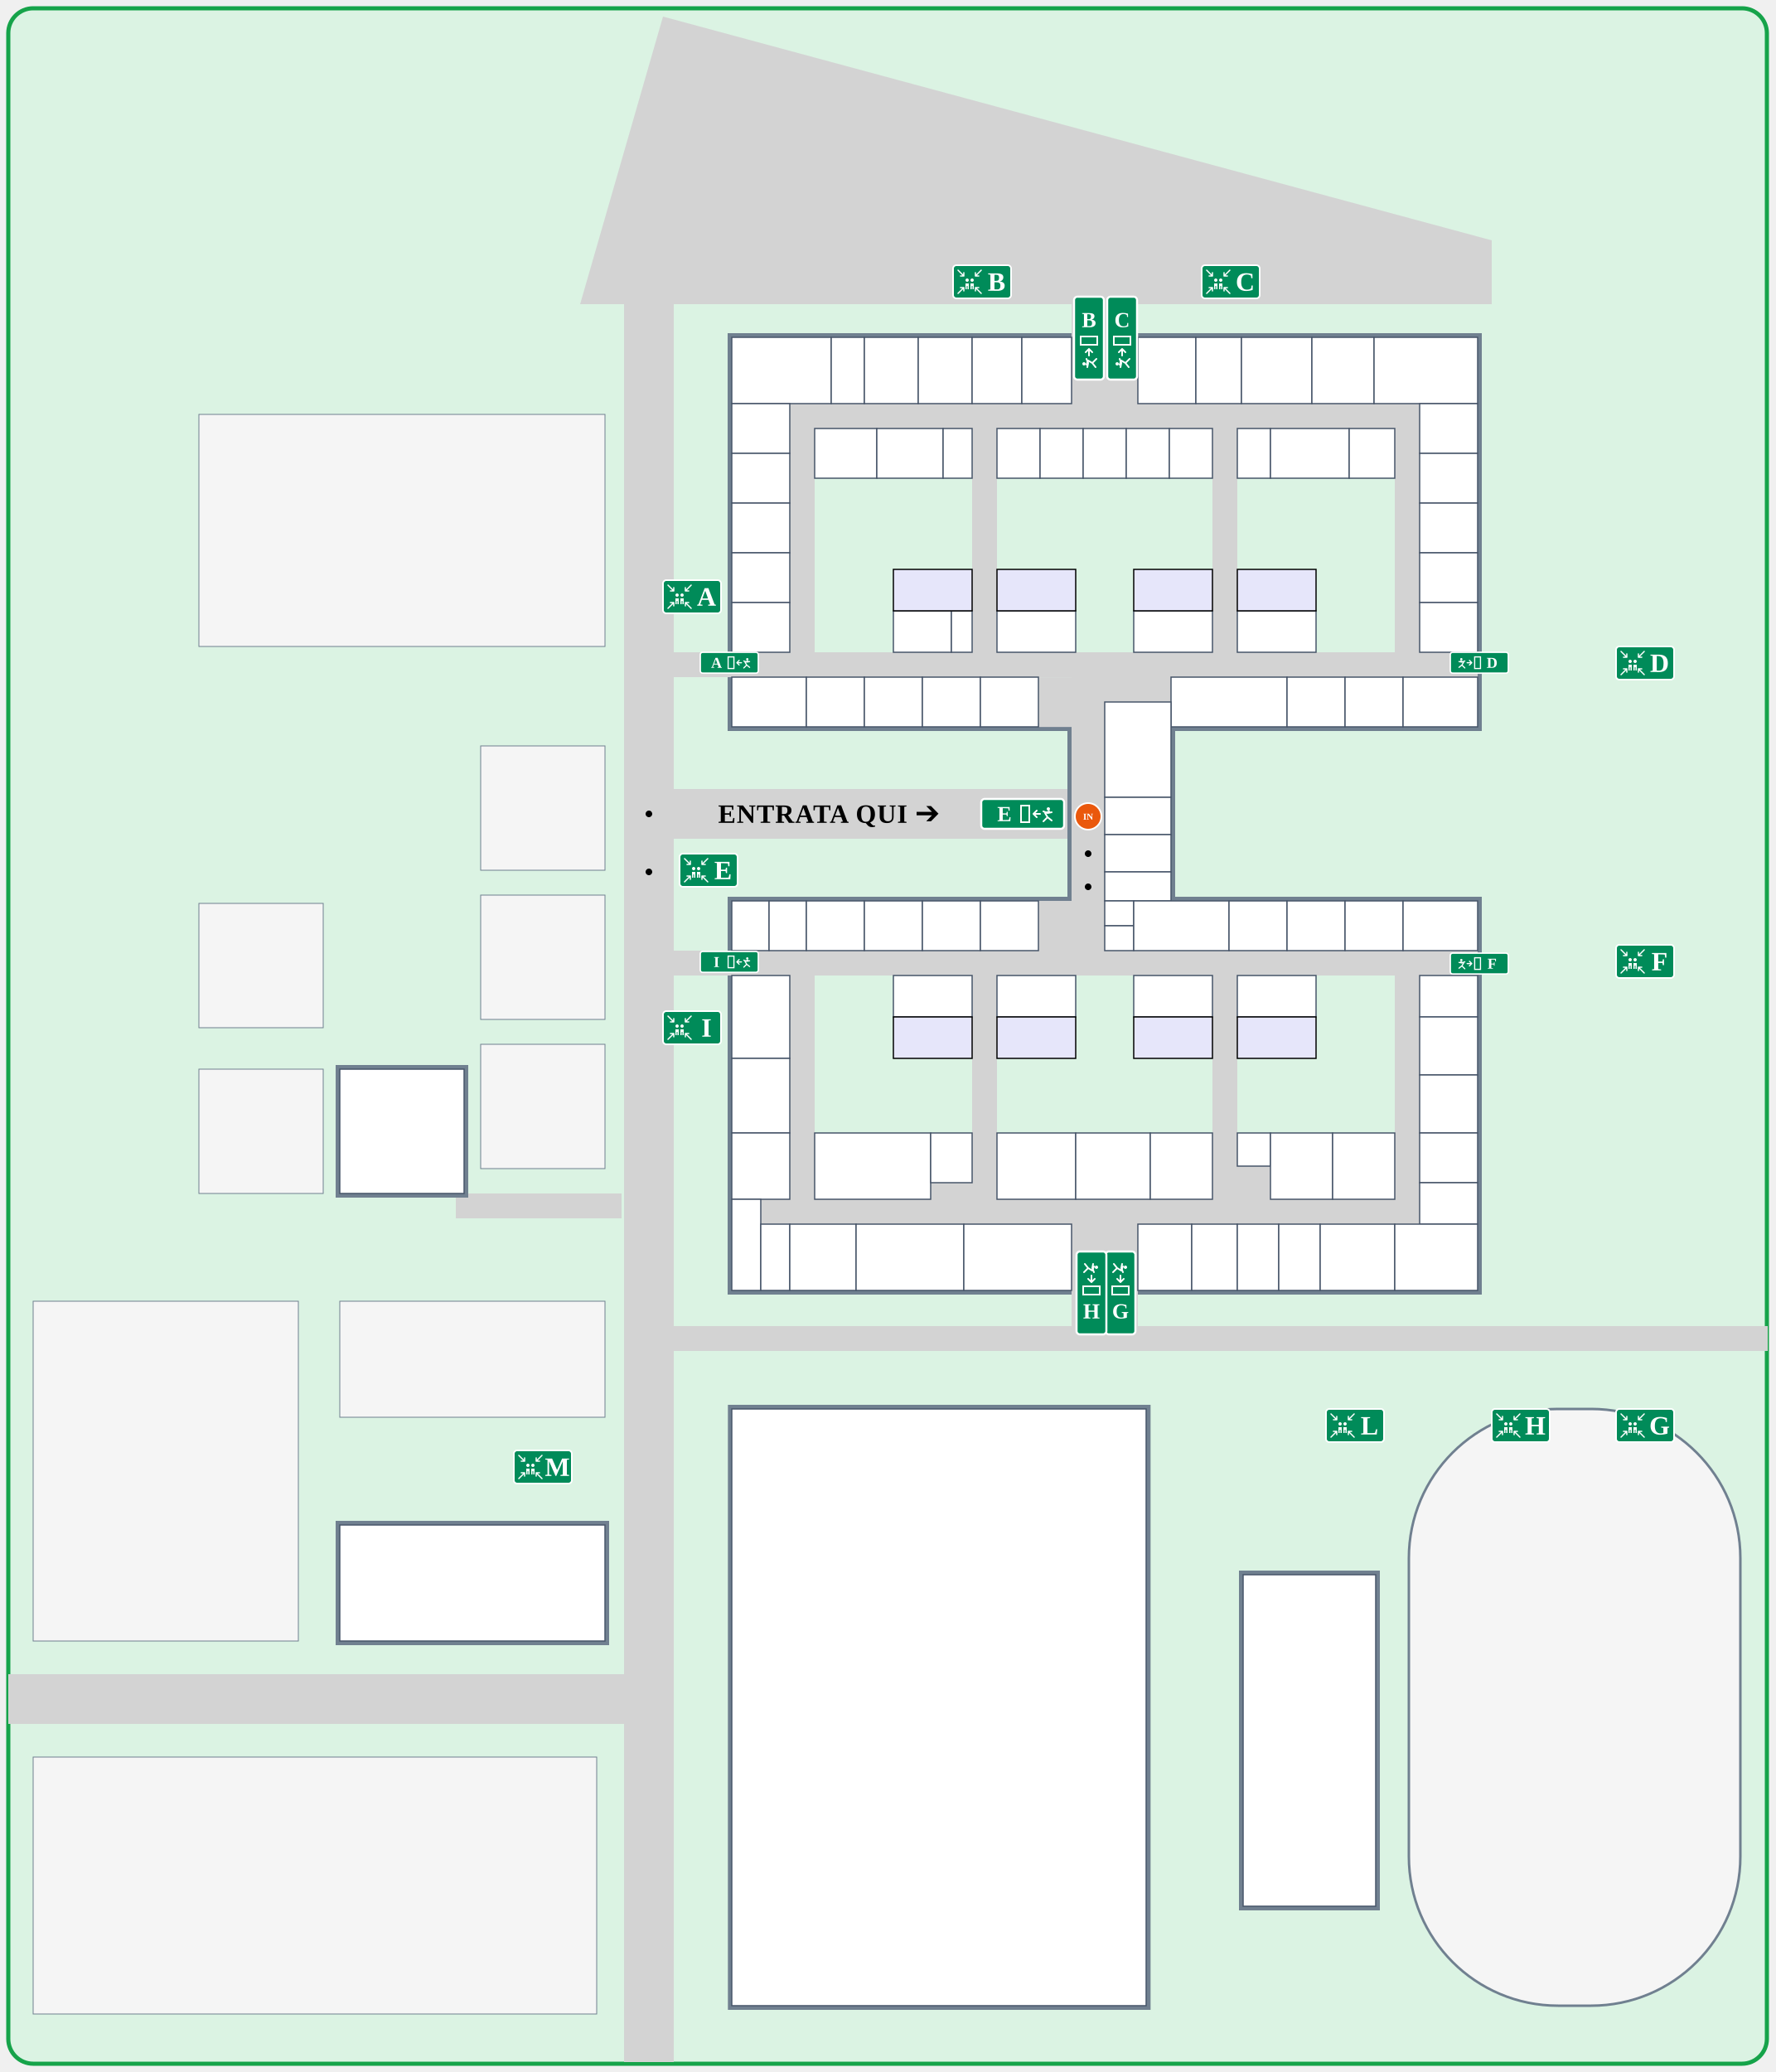
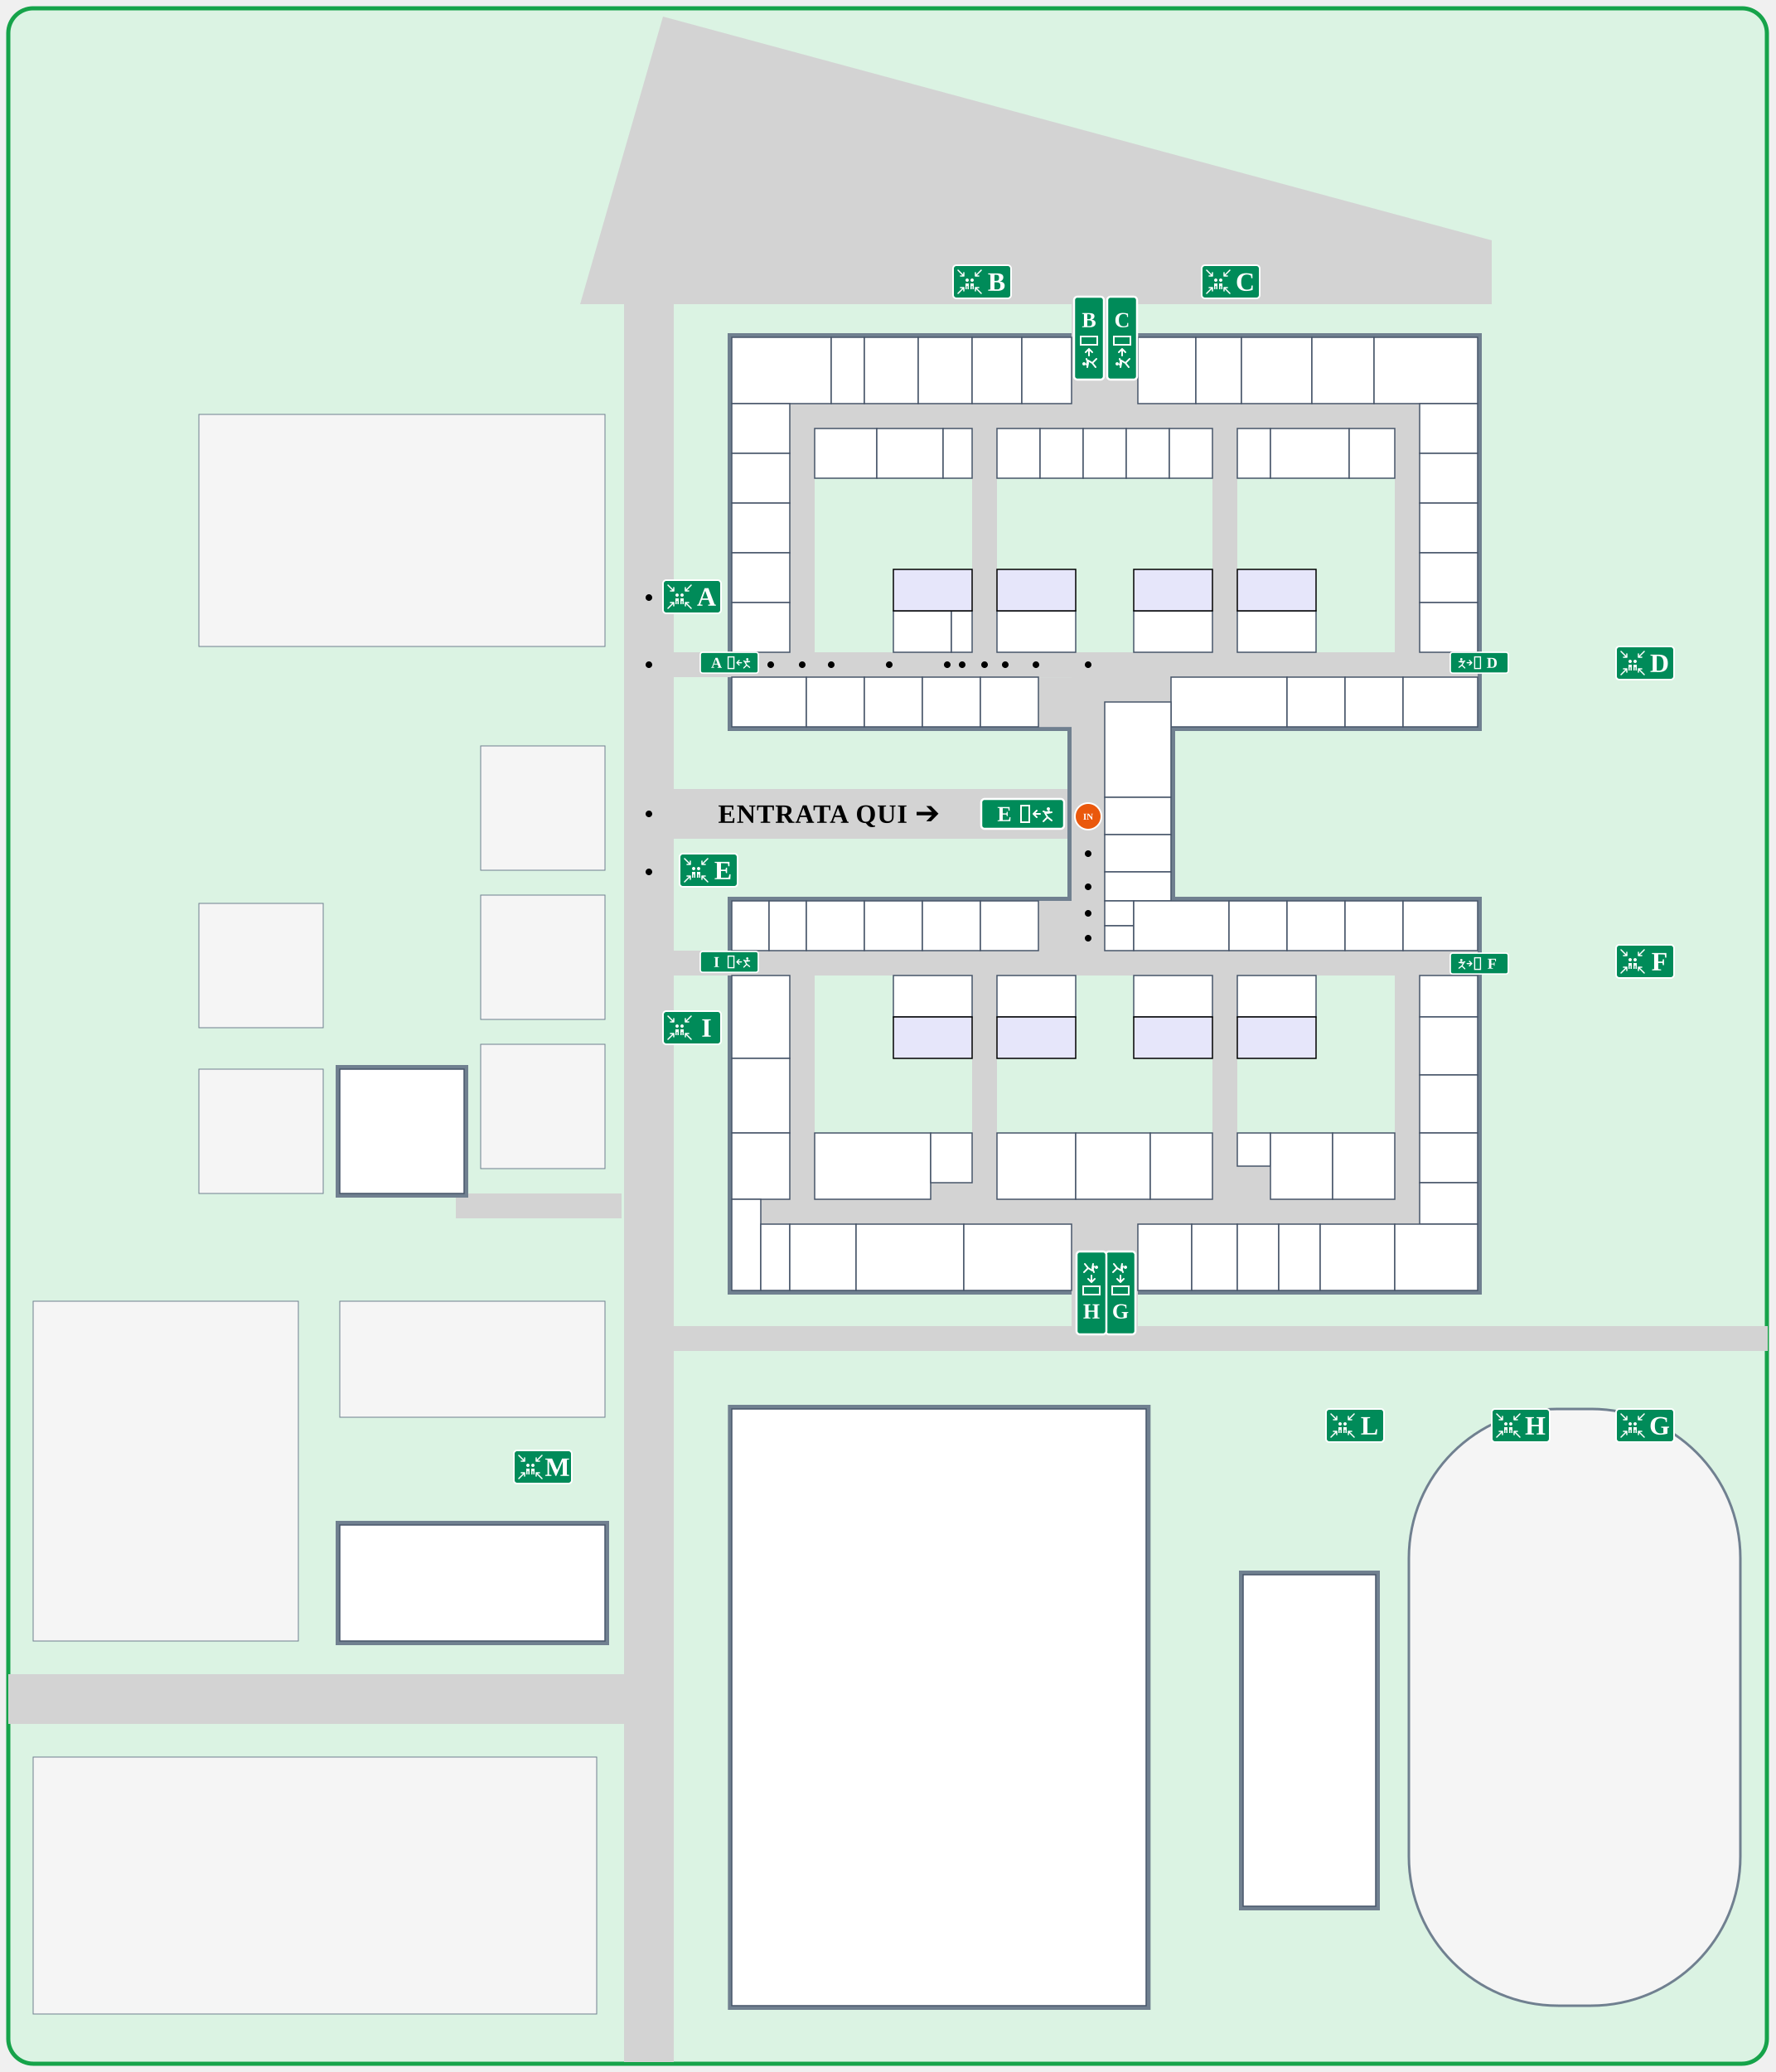
<svg xmlns="http://www.w3.org/2000/svg" viewBox="0 0 2143 2500" id="school-map">
  <defs>
    <style>
            /* Stili di base per la visualizzazione standalone ed Inkscape */
            .terreno {
                fill: #bbf7d0;
                fill-opacity: 0.4;
                stroke: #16a34a;
                stroke-width: 5px;
                rx: 30px;
            }

            .parcheggio {
                fill: #d3d3d3;
                stroke: none;
                pointer-events: none;
            }

            .ingresso-pedonale {
                fill: #d3d3d3;
                stroke: none;
                pointer-events: none;
            }

            .edificio-esterno {
                fill: #f5f5f5;
                stroke: #708090;
                stroke-width: 1px;
            }

            .blocco {
                fill-opacity: 0;
                stroke: #708090;
                stroke-width: 10px;
            }

            .campo-sportivo {
                fill: #f5f5f5;
                stroke: #708090;
                stroke-width: 3px;
                rx: 180px;
            }

            .corridoio {
                fill: #d3d3d3;
                stroke: none;
                pointer-events: none;
            }

            .room {
                fill: #ffffff;
                stroke: #475569;
                stroke-width: 1.5px;
                transition: fill 0.2s ease, stroke 0.2s ease;
                cursor: pointer;
            }

            .room-label {
                font-size: 11px;
                font-weight: bold;
                fill: #0f172a;
                text-anchor: middle;
                dominant-baseline: central;
                pointer-events: none;
            }

            .room:hover {
                fill: #f1f5f9;
                stroke: #0284c7;
                stroke-width: 2px;
            }

            .area-aperta {
                fill: rgba(255, 255, 255, 0.15);
                stroke: none;
            }

            .bagno {
                fill: #e6e6fa;
                stroke: #000000;
                stroke-width: 1.5px;
                pointer-events: none;
            }

            .evacuazione-text {
                fill: #ffffff;
                font-size: 64px;
                font-weight: bold;
                text-anchor: middle;
                dominant-baseline: central;
            }

            .evacuazione-text-small {
                fill: #ffffff;
                font-size: 26px;
                font-weight: bold;
                text-anchor: middle;
                dominant-baseline: central;
            }

            .evacuazione-text-small text {
                fill: #1e293b;
                font-family: system-ui, -apple-system, "Segoe UI", Roboto, sans-serif;
                user-select: none;
            }
        </style>
    <rect id="struttura-bagno" class="bagno" width="95" height="50" />
    <g id="master-uscita-sicurezza-small">
      <rect x="0" y="0" width="100" height="36" rx="4" fill="#008B59" stroke="#FFFFFF" stroke-width="2.5" />
      <rect x="41" y="7" width="12" height="22" fill="#FFFFFF" />
      <rect x="43" y="9" width="8" height="18" fill="#008B59" />
      <circle cx="19" cy="12" r="2" fill="#FFFFFF" />
      <path d="M18 15 L23 17 L20 22 L25 27 M20 22 L15 26" stroke="#FFFFFF" stroke-width="2" stroke-linecap="round" stroke-linejoin="round" fill="none" />
      <path d="M20 17 L15 16 M20 17 L25 15" stroke="#FFFFFF" stroke-width="2" stroke-linecap="round" stroke-linejoin="round" fill="none" />
      <path d="M29 18 H36 M33 14 L37 18 L33 22" stroke="#FFFFFF" stroke-width="2" stroke-linecap="round" stroke-linejoin="round" fill="none" />
      <text x="72" y="18" class="evacuazione-text-small" />
    </g>
    <g id="master-punto-raccolta" class="sign-assembly">
      <rect x="0" y="0" width="140" height="80" rx="8" fill="#008B59" stroke="#FFFFFF" stroke-width="4" />
      <circle cx="34" cy="36" r="4" fill="#FFFFFF" />
      <path d="M30 44 h8 v14 h-3 v-8 h-2 v8 h-3 Z" fill="#FFFFFF" />
      <circle cx="46" cy="36" r="4" fill="#FFFFFF" />
      <path d="M42 44 h8 v14 h-3 v-8 h-2 v8 h-3 Z" fill="#FFFFFF" />
      <path d="M12 12 L26 26 M26 26 H18 M26 26 V18" stroke="#FFFFFF" stroke-width="3" stroke-linecap="round" stroke-linejoin="round" fill="none" />
      <path d="M68 12 L54 26 M54 26 H62 M54 26 V18" stroke="#FFFFFF" stroke-width="3" stroke-linecap="round" stroke-linejoin="round" fill="none" />
      <path d="M12 68 L26 54 M26 54 H18 M26 54 V62" stroke="#FFFFFF" stroke-width="3" stroke-linecap="round" stroke-linejoin="round" fill="none" />
      <path d="M68 68 L54 54 M54 54 H62 M54 54 V62" stroke="#FFFFFF" stroke-width="3" stroke-linecap="round" stroke-linejoin="round" fill="none" />
      <text x="105" y="40" class="evacuazione-text" />
    </g>
  </defs>
  <g id="layer-struttura">
    <rect id="terreno" class="terreno" x="10" y="10" width="2122" height="2480" />
    <polygon id="parcheggio-nord" class="parcheggio" points="700,367 1800,367 1800,290 800,20" />
    <rect id="campo-sportivo" x="1700" y="1700" width="400" height="720" class="campo-sportivo" />
    <rect id="corridoio-vert-principale" x="753" y="367" width="60" height="2121" class="ingresso-pedonale" />
    <rect id="corridoio-oriz-principale" x="10" y="2020" width="745" height="60" class="ingresso-pedonale" />
    <rect id="corridoio-palestra-m" x="550" y="1440" width="200" height="30" class="ingresso-pedonale" />
    <rect id="corridoio-oriz-uscita-sud" x="753" y="1600" width="1380" height="30" class="ingresso-pedonale" />
    <rect id="blocco-nord" x="883" y="407" width="900" height="470" class="blocco" />
    <rect id="blocco-centrale" x="1293" y="877" width="120" height="210" class="blocco" />
    <rect id="blocco-sud" x="883" y="1087" width="900" height="470" class="blocco" />
    <rect id="nuova-palazzina" x="240" y="500" width="490" height="280" class="edificio-esterno" />
    <rect id="floriani-1" x="580" y="900" width="150" height="150" class="edificio-esterno" />
    <rect id="floriani-2" x="580" y="1080" width="150" height="150" class="edificio-esterno" />
    <rect id="floriani-3" x="580" y="1260" width="150" height="150" class="edificio-esterno" />
    <rect id="floriani-4" x="240" y="1290" width="150" height="150" class="edificio-esterno" />
    <rect id="floriani-5" x="240" y="1090" width="150" height="150" class="edificio-esterno" />
    <rect id="floriani-6" x="410" y="1570" width="320" height="140" class="edificio-esterno" />
    <rect id="palestra-M-blocco" x="410" y="1290" width="150" height="150" class="blocco" />
    <rect id="palazzina-distaccata-blocco" x="410" y="1840" width="320" height="140" class="blocco" />
    <rect id="blocco-palestre-blocco" x="883.33" y="1700" width="500" height="720" class="blocco" />
    <rect id="blocco-tensostruttura-blocco" x="1500" y="1900" width="160" height="400" class="blocco" />
    <rect id="palazzina-amfiteatro" x="40" y="1570" width="320" height="410" class="edificio-esterno" />
    <rect id="palazzina-banfi" x="40" y="2120" width="680" height="310" class="edificio-esterno" />
    <rect id="area-ingresso-nord" class="corridoio" x="1293" y="350" width="80" height="140" />
    <rect id="corridoio-nord-orizzontale" x="883" y="487" width="900" height="30" class="corridoio" />
    <rect id="corridoio-vert-1" x="953" y="487" width="30" height="330" class="corridoio" />
    <rect id="corridoio-vert-2" x="1173" y="487" width="30" height="330" class="corridoio" />
    <rect id="corridoio-vert-3" x="1463" y="487" width="30" height="330" class="corridoio" />
    <rect id="corridoio-vert-4" x="1683" y="487" width="30" height="330" class="corridoio" />
    <rect id="corridoio-centrale-nord" x="753" y="787" width="1030" height="30" class="corridoio" />
    <rect id="area-break-nord" class="corridoio" x="1253.33" y="817.14" width="70" height="60" />
    <rect id="area-inclusione" class="corridoio" x="1323" y="817" width="90" height="60" />
    <rect id="corridoio-centrale-nord-sud" x="1293" y="787" width="40" height="385" class="corridoio" />
    <rect id="corridoio-ingresso-principale" x="753" y="952" width="535" height="60" class="corridoio" />
    <rect id="area-break-sud" class="corridoio" x="1253" y="1087" width="70" height="60" />
    <rect id="corridoio-centrale-sud" x="753" y="1147" width="1030" height="30" class="corridoio" />
    <rect id="corridoio-sud-vert-1" x="953" y="1172" width="30" height="310" class="corridoio" />
    <rect id="corridoio-sud-vert-2" x="1173" y="1172" width="30" height="310" class="corridoio" />
    <rect id="corridoio-sud-vert-3" x="1463" y="1172" width="30" height="310" class="corridoio" />
    <rect id="corridoio-sud-vert-4" x="1683" y="1172" width="30" height="310" class="corridoio" />
    <rect id="filler-centro-sistemi" class="corridoio" x="1123" y="1427" width="50" height="60" />
    <rect id="filler-ufficio-magazzino" class="corridoio" x="1493" y="1407" width="40" height="40" />
    <rect id="corridoio-sud-orizzontale" x="883" y="1447" width="900" height="30" class="corridoio" />
    <rect id="area-ingresso-sud" class="corridoio" x="1293" y="1447" width="80" height="155" />
    <g id="layer-percorso" />
    <rect id="palestra-M" x="410" y="1290" width="150" height="150" class="room" />
    <rect id="aule-palazzina-distaccata" x="410" y="1840" width="320" height="140" class="room" />
    <rect id="palestre-ABCDE" x="883" y="1700" width="500" height="720" class="room" />
    <rect id="tensostruttura" x="1500" y="1900" width="160" height="400" class="room" />
    <rect id="lab-chimica" class="room" x="883" y="407" width="120" height="80" />
    <rect id="lab-preparazione" class="room" x="1003" y="407" width="40" height="80" />
    <rect id="lab-chimica-organica" class="room" x="1043" y="407" width="65" height="80" />
    <rect id="lab-strumentale" class="room" x="1108" y="407" width="65" height="80" />
    <rect id="aula-12" class="room" x="1173" y="407" width="60" height="80" />
    <rect id="aula-13" class="room" x="1233" y="407" width="60" height="80" />
    <rect id="aula-19" class="room" x="1373" y="407" width="70" height="80" />
    <rect id="aula-20" class="room" x="1443" y="407" width="55" height="80" />
    <rect id="lab-fisica" class="room" x="1498" y="407" width="85" height="80" />
    <rect id="lab-arti-pittoriche" class="room" x="1583" y="407" width="75" height="80" />
    <rect id="lab-biologia" class="room" x="1658" y="407" width="125" height="80" />
    <rect id="aula-10" class="room" x="883" y="487" width="70" height="60" />
    <rect id="aula-9" class="room" x="883" y="547" width="70" height="60" />
    <rect id="aula-8" class="room" x="883" y="607" width="70" height="60" />
    <rect id="aula-7" class="room" x="883" y="667" width="70" height="60" />
    <rect id="aula-6" class="room" x="883" y="727" width="70" height="60" />
    <rect id="aula-23" class="room" x="1713" y="487" width="70" height="60" />
    <rect id="aula-24" class="room" x="1713" y="547" width="70" height="60" />
    <rect id="aula-25" class="room" x="1713" y="607" width="70" height="60" />
    <rect id="aula-26" class="room" x="1713" y="667" width="70" height="60" />
    <rect id="aula-27" class="room" x="1713" y="727" width="70" height="60" />
    <rect id="vicepresidenza" class="room" x="983" y="517" width="75" height="60" />
    <rect id="presidenza" class="room" x="1058" y="517" width="80" height="60" />
    <rect id="ufficio-protocollo" class="room" x="1138" y="517" width="35" height="60" />
    <rect id="aula-14" class="room" x="1203" y="517" width="52" height="60" />
    <rect id="aula-15" class="room" x="1255" y="517" width="52" height="60" />
    <rect id="aula-16" class="room" x="1307" y="517" width="52" height="60" />
    <rect id="aula-17" class="room" x="1359" y="517" width="52" height="60" />
    <rect id="aula-18" class="room" x="1411" y="517" width="52" height="60" />
    <rect id="aula-cic" class="room" x="1493" y="517" width="40" height="60" />
    <rect id="lab-disegno-1" class="room" x="1533" y="517" width="95" height="60" />
    <rect id="aula-22" class="room" x="1628" y="517" width="55" height="60" />
    <rect id="deposito" class="room" x="1078" y="737" width="70" height="50" />
    <rect id="infermeria" class="room" x="1148" y="737" width="25" height="50" />
    <rect id="sala-stampa" class="room" x="1203" y="737" width="95" height="50" />
    <rect id="centro-stella" class="room" x="1368" y="737" width="95" height="50" />
    <rect id="audiovisivi" class="room" x="1493" y="737" width="95" height="50" />
    <rect id="lab-arti-plastiche" class="room" x="883" y="817" width="90" height="60" />
    <rect id="aula-4" class="room" x="973" y="817" width="70" height="60" />
    <rect id="aula-3" class="room" x="1043" y="817" width="70" height="60" />
    <rect id="aula-2" class="room" x="1113" y="817" width="70" height="60" />
    <rect id="aula-1" class="room" x="1183" y="817" width="70" height="60" />
    <rect id="lab-gerosa" class="room" x="1413" y="817" width="140" height="60" />
    <rect id="aula-29" class="room" x="1553" y="817" width="70" height="60" />
    <rect id="aula-28" class="room" x="1623" y="817" width="70" height="60" />
    <rect id="aula-3-0" class="room" x="1693" y="817" width="90" height="60" />
    <rect id="ufficio-segreteria" class="room" x="1333" y="847" width="80" height="115" />
    <rect id="ufficio-dsga" class="room" x="1333" y="962" width="80" height="45" />
    <rect id="ufficio-tecnico" class="room" x="1333" y="1007" width="80" height="45" />
-     <rect id="aula-commissioni" class="room" x="1333" y="1052" width="80" height="35" />
-     <rect id="aula-pcto" class="room" x="1333" y="1087" width="35" height="30" />
+     <rect id="sala-commissioni" class="room" x="1333" y="1052" width="80" height="35" />
+     <rect id="pcto" class="room" x="1333" y="1087" width="35" height="30" />
    <rect id="spogliatoio-ata" class="room" x="1333" y="1117" width="35" height="30" />
    <g id="ingresso-principale" class="nodo-ingresso" style="cursor: pointer;">
      <circle cx="1313" cy="985" r="16" fill="#ea580c" stroke="#ffffff" stroke-width="2" />
      <text x="1313" y="989" text-anchor="middle" fill="#ffffff" font-size="11" font-weight="bold">IN</text>
    </g>
    <rect id="ex-in-rete-2" class="room" x="883" y="1087" width="45" height="60" />
    <rect id="ex-in-rete-1" class="room" x="928" y="1087" width="45" height="60" />
    <rect id="aula-51" class="room" x="973" y="1087" width="70" height="60" />
    <rect id="aula-52" class="room" x="1043" y="1087" width="70" height="60" />
    <rect id="aula-53" class="room" x="1113" y="1087" width="70" height="60" />
    <rect id="aula-54" class="room" x="1183" y="1087" width="70" height="60" />
    <rect id="sala-docenti" class="room" x="1368" y="1087" width="115" height="60" />
    <rect id="aula-34" class="room" x="1483" y="1087" width="70" height="60" />
    <rect id="aula-35" class="room" x="1553" y="1087" width="70" height="60" />
    <rect id="aula-36" class="room" x="1623" y="1087" width="70" height="60" />
    <rect id="lab-cisco" class="room" x="1693" y="1087" width="90" height="60" />
    <rect id="aula-50" class="room" x="883" y="1177" width="70" height="100" />
    <rect id="lab-design" class="room" x="883" y="1277" width="70" height="90" />
    <rect id="lab-ele-tele" class="room" x="883" y="1367" width="70" height="80" />
    <rect id="aula-49" class="room" x="883" y="1447" width="35" height="110" />
    <rect id="aula-37" class="room" x="1713" y="1177" width="70" height="50" />
    <rect id="aula-38" class="room" x="1713" y="1227" width="70" height="70" />
    <rect id="aula-39" class="room" x="1713" y="1297" width="70" height="70" />
    <rect id="biblioteca" class="room" x="1713" y="1367" width="70" height="60" />
    <rect id="ex-biblioteca" class="room" x="1713" y="1427" width="70" height="50" />
    <rect id="aula-32" class="room" x="1368" y="1177" width="95" height="50" />
    <rect id="aula-33" class="room" x="1493" y="1177" width="95" height="50" />
    <rect id="spazio-ristoro" class="room" x="1078" y="1177" width="95" height="50" />
    <rect id="break-bagni" class="room" x="1203" y="1177" width="95" height="50" />
    <rect id="tpsee" class="room" x="983" y="1367" width="140" height="80" />
    <rect id="centro-sistemi" class="room" x="1123" y="1367" width="50" height="60" />
    <rect id="lab-microbiologia" class="room" x="1203" y="1367" width="95" height="80" />
    <rect id="lab-chimica-fisica" class="room" x="1298" y="1367" width="90" height="80" />
    <rect id="aula-46" class="room" x="1388" y="1367" width="75" height="80" />
    <rect id="ufficio-magazzino" class="room" x="1493" y="1367" width="40" height="40" />
    <rect id="aula-41" class="room" x="1533" y="1367" width="75" height="80" />
    <rect id="aula-40" class="room" x="1608" y="1367" width="75" height="80" />
    <rect id="aula-48" class="room" x="918" y="1477" width="35" height="80" />
    <rect id="aula-47" class="room" x="953" y="1477" width="80" height="80" />
    <rect id="lab-sistemi-2" class="room" x="1033" y="1477" width="130" height="80" />
    <rect id="lab-sistemi-1" class="room" x="1163" y="1477" width="130" height="80" />
    <rect id="aula-45" class="room" x="1373" y="1477" width="65" height="80" />
    <rect id="aula-44" class="room" x="1438" y="1477" width="55" height="80" />
    <rect id="aula-43" class="room" x="1493" y="1477" width="50" height="80" />
    <rect id="aula-42" class="room" x="1543" y="1477" width="50" height="80" />
    <rect id="lab-informatica" class="room" x="1593" y="1477" width="90" height="80" />
    <rect id="aula-polifunzionale" class="room" x="1683" y="1477" width="100" height="80" />
    <use id="bagno-1n" href="#struttura-bagno" x="1078" y="687" />
    <use id="bagno-2n" href="#struttura-bagno" x="1203" y="687" />
    <use id="bagno-3n" href="#struttura-bagno" x="1368" y="687" />
    <use id="bagno-4n" href="#struttura-bagno" x="1493" y="687" />
    <use id="bagno-1s" href="#struttura-bagno" x="1078" y="1227" />
    <use id="bagno-2s" href="#struttura-bagno" x="1203" y="1227" />
    <use id="bagno-3s" href="#struttura-bagno" x="1368" y="1227" />
    <use id="bagno-4s" href="#struttura-bagno" x="1493" y="1227" />
  </g>
  <g id="layer-segnaletica">
    <text id="ingresso-einstein" x="1000" y="982" fill="#000000" font-size="32" font-weight="900" letter-spacing="1" text-anchor="middle" dominant-baseline="central">ENTRATA QUI ➔</text>
  </g>
  <g id="layer-evacuazione">
    <g id="uscita-sicurezza-a" class="evacuazione-icon" transform="translate(915, 787) scale(-0.7, 0.7)">
      <use href="#master-uscita-sicurezza-small" />
      <text x="-72" y="18" class="evacuazione-text-small" transform="scale(-1, 1)">A</text>
    </g>
    <g id="uscita-sicurezza-b" class="evacuazione-icon" transform="translate(1296, 458) rotate(-90)">
      <use href="#master-uscita-sicurezza-small" />
      <text x="18" y="-72" class="evacuazione-text-small" transform="rotate(90)">B</text>
    </g>
    <g id="uscita-sicurezza-c" class="evacuazione-icon" transform="translate(1336, 458) rotate(-90)">
      <use href="#master-uscita-sicurezza-small" />
      <text x="18" y="-72" class="evacuazione-text-small" transform="rotate(90)">C</text>
    </g>
    <g id="uscita-sicurezza-d" class="evacuazione-icon" transform="translate(1750, 787) scale(0.7, 0.7)">
      <use href="#master-uscita-sicurezza-small" />
      <text x="72" y="18" class="evacuazione-text-small">D</text>
    </g>
    <g id="uscita-sicurezza-e" class="evacuazione-icon" transform="translate(1284, 964) scale(-1, 1)">
      <use href="#master-uscita-sicurezza-small" />
      <text x="-72" y="18" class="evacuazione-text-small" transform="scale(-1, 1)">E</text>
    </g>
    <g id="uscita-sicurezza-f" class="evacuazione-icon" transform="translate(1750, 1150) scale(0.7, 0.7)">
      <use href="#master-uscita-sicurezza-small" />
      <text x="72" y="18" class="evacuazione-text-small">F</text>
    </g>
    <g id="uscita-sicurezza-g" class="evacuazione-icon" transform="translate(1370, 1510) rotate(90)">
      <use href="#master-uscita-sicurezza-small" />
      <text x="-18" y="72" class="evacuazione-text-small" transform="rotate(-90)">G</text>
    </g>
    <g id="uscita-sicurezza-h" class="evacuazione-icon" transform="translate(1335, 1510) rotate(90)">
      <use href="#master-uscita-sicurezza-small" />
      <text x="-18" y="72" class="evacuazione-text-small" transform="rotate(-90)">H</text>
    </g>
    <g id="uscita-sicurezza-i" class="evacuazione-icon" transform="translate(915, 1148) scale(-0.7, 0.7)">
      <use href="#master-uscita-sicurezza-small" />
      <text x="-72" y="18" class="evacuazione-text-small" transform="scale(-1, 1)">I</text>
    </g>
    <g id="punto-raccolta-a" class="evacuazione-icon" transform="translate(800, 700) scale(0.5, 0.5)">
      <use href="#master-punto-raccolta" />
      <text x="105" y="40" class="evacuazione-text">A</text>
    </g>
    <g id="punto-raccolta-b" class="evacuazione-icon" transform="translate(1150, 320) scale(0.5, 0.5)">
      <use href="#master-punto-raccolta" />
      <text x="105" y="40" class="evacuazione-text">B</text>
    </g>
    <g id="punto-raccolta-c" class="evacuazione-icon" transform="translate(1450, 320)  scale(0.5, 0.5)">
      <use href="#master-punto-raccolta" />
      <text x="105" y="40" class="evacuazione-text">C</text>
    </g>
    <g id="punto-raccolta-d" class="evacuazione-icon" transform="translate(1950, 780) scale(0.5, 0.5)">
      <use href="#master-punto-raccolta" />
      <text x="105" y="40" class="evacuazione-text">D</text>
    </g>
    <g id="punto-raccolta-e" class="evacuazione-icon" transform="translate(820, 1030) scale(0.5, 0.5)">
      <use href="#master-punto-raccolta" />
      <text x="105" y="40" class="evacuazione-text">E</text>
    </g>
    <g id="punto-raccolta-f" class="evacuazione-icon" transform="translate(1950, 1140) scale(0.5, 0.5)">
      <use href="#master-punto-raccolta" />
      <text x="105" y="40" class="evacuazione-text">F</text>
    </g>
    <g id="punto-raccolta-g" class="evacuazione-icon" transform="translate(1950, 1700) scale(0.5, 0.5)">
      <use href="#master-punto-raccolta" />
      <text x="105" y="40" class="evacuazione-text">G</text>
    </g>
    <g id="punto-raccolta-h" class="evacuazione-icon" transform="translate(1800, 1700) scale(0.5, 0.5)">
      <use href="#master-punto-raccolta" />
      <text x="105" y="40" class="evacuazione-text">H</text>
    </g>
    <g id="punto-raccolta-i" class="evacuazione-icon" transform="translate(800, 1220) scale(0.5, 0.5)">
      <use href="#master-punto-raccolta" />
      <text x="105" y="40" class="evacuazione-text">I</text>
    </g>
    <g id="punto-raccolta-l" class="evacuazione-icon" transform="translate(1600, 1700) scale(0.5, 0.5)">
      <use href="#master-punto-raccolta" />
      <text x="105" y="40" class="evacuazione-text">L</text>
    </g>
    <g id="punto-raccolta-m" class="evacuazione-icon" transform="translate(620, 1750) scale(0.5, 0.5)">
      <use href="#master-punto-raccolta" />
      <text x="105" y="40" class="evacuazione-text">M</text>
    </g>
  </g>
  <g id="layer-nodi" class="layer-snodi-debug">
+     <circle id="incrocio-nord-v1-sud" cx="968" cy="802" r="4" />
+     <circle id="incrocio-nord-v2-sud" cx="1188" cy="802" r="4" />
+     <circle id="incrocio-blocchi-nord-centrale" cx="1313" cy="802" r="4" />
+     <circle id="snodo-lab-arti-plastiche" cx="930" cy="802" r="4" />
+     <circle id="snodo-aula-4" cx="1003" cy="802" r="4" />
+     <circle id="snodo-aula-3" cx="1073" cy="802" r="4" />
+     <circle id="snodo-aula-2" cx="1143" cy="802" r="4" />
+     <circle id="snodo-infermeria" cx="1161" cy="802" r="4" />
+     <circle id="snodo-aula-1" cx="1213" cy="802" r="4" />
+     <circle id="snodo-sala-stampa" cx="1250" cy="802" r="4" />
    <circle id="snodo-ufficio-tecnico" cx="1313" cy="1030" r="4" />
-     <circle id="snodo-aula-commissioni" cx="1313" cy="1070" r="4" />
+     <circle id="snodo-sala-commissioni" cx="1313" cy="1070" r="4" />
+     <circle id="snodo-pcto" cx="1313" cy="1102" r="4" />
+     <circle id="snodo-spogliatoio-ata" cx="1313" cy="1132" r="4" />
+     <circle id="snodo-sicurezza-a-1" cx="783" cy="802" r="4" />
+     <circle id="snodo-sicurezza-a-2" cx="783" cy="721" r="4" />
    <circle id="snodo-sicurezza-e-1" cx="783" cy="982" r="4" />
    <circle id="snodo-sicurezza-e-2" cx="783" cy="1052" r="4" />
  </g>
</svg>
